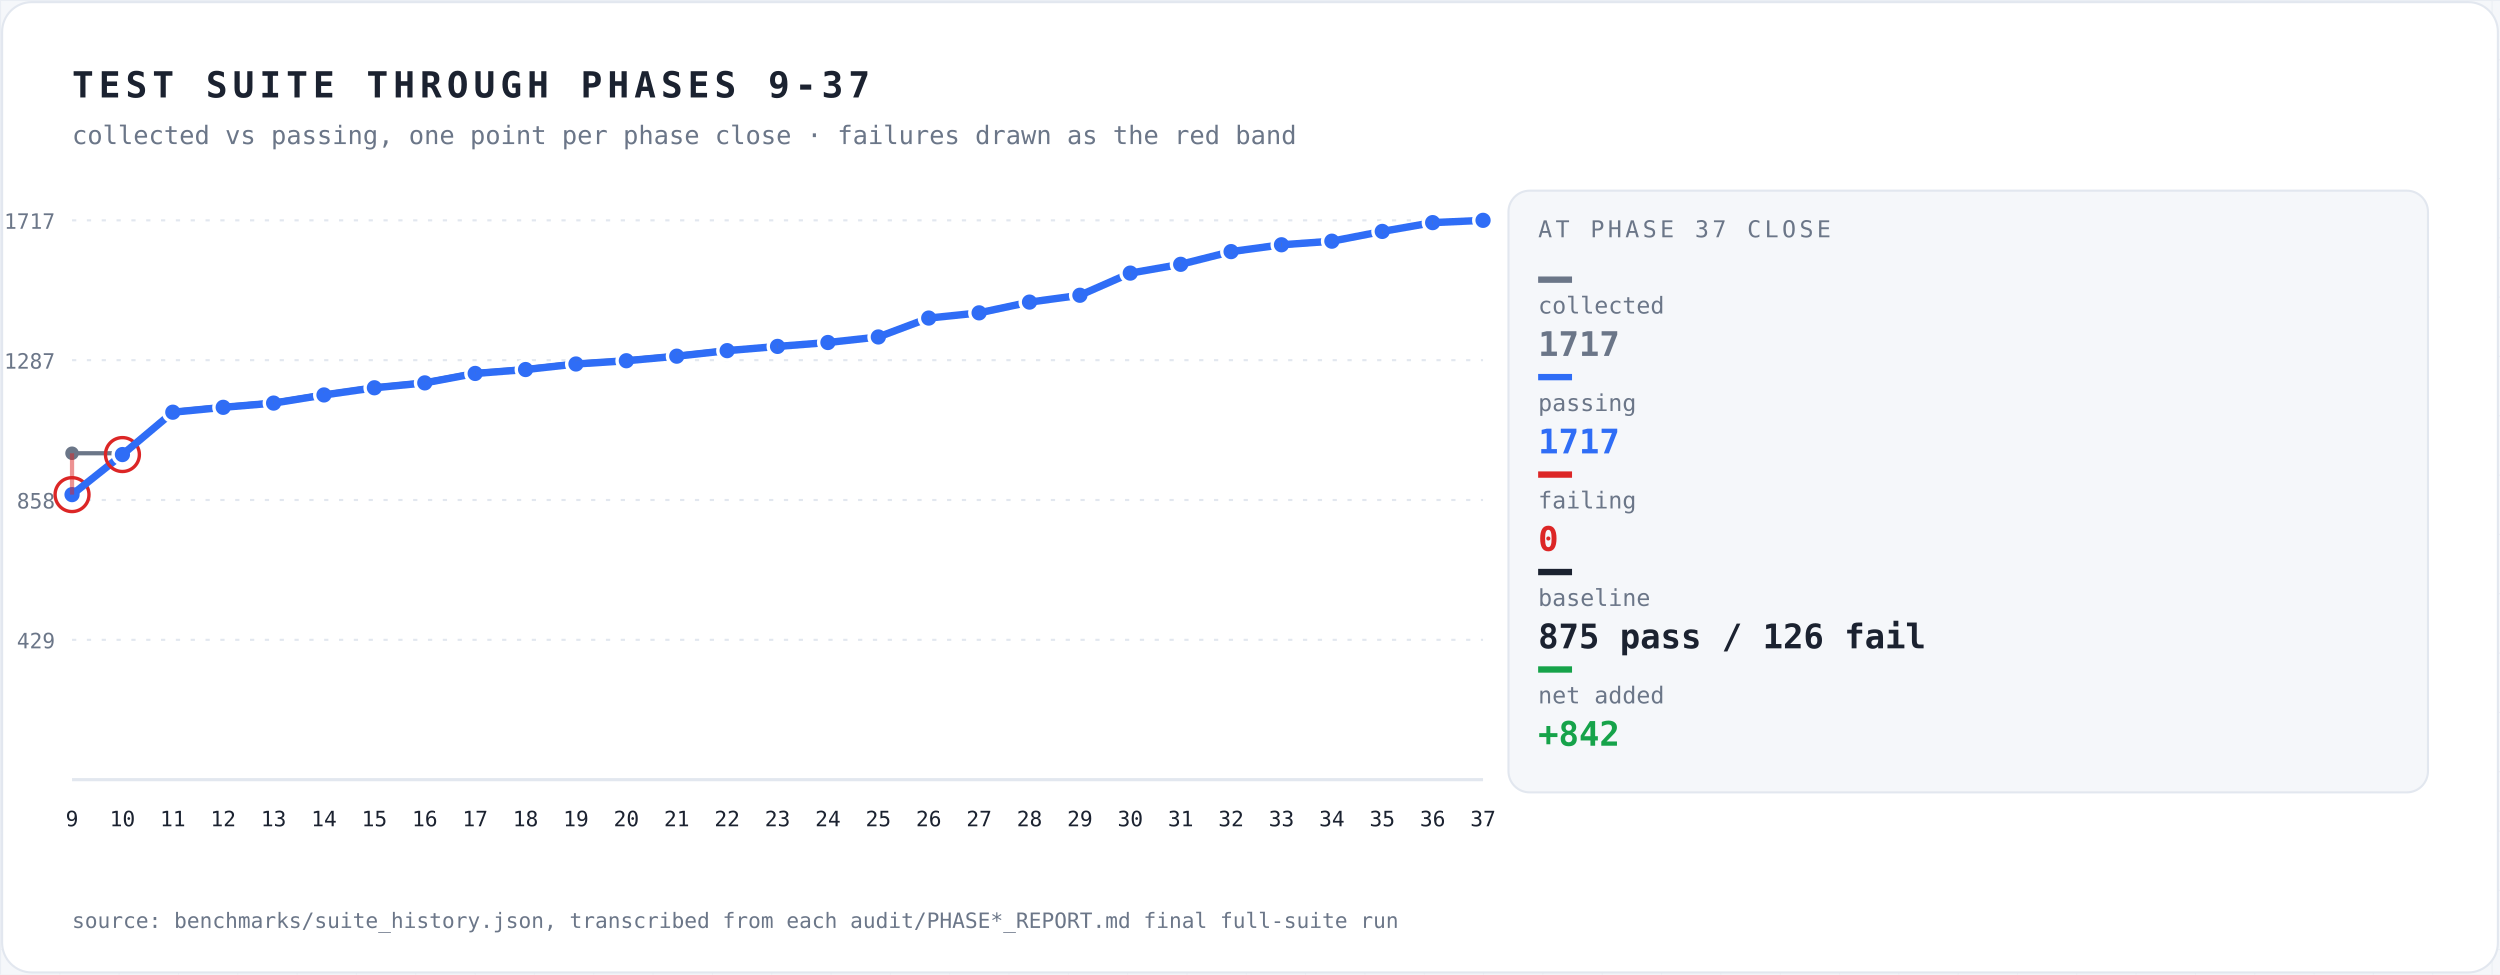
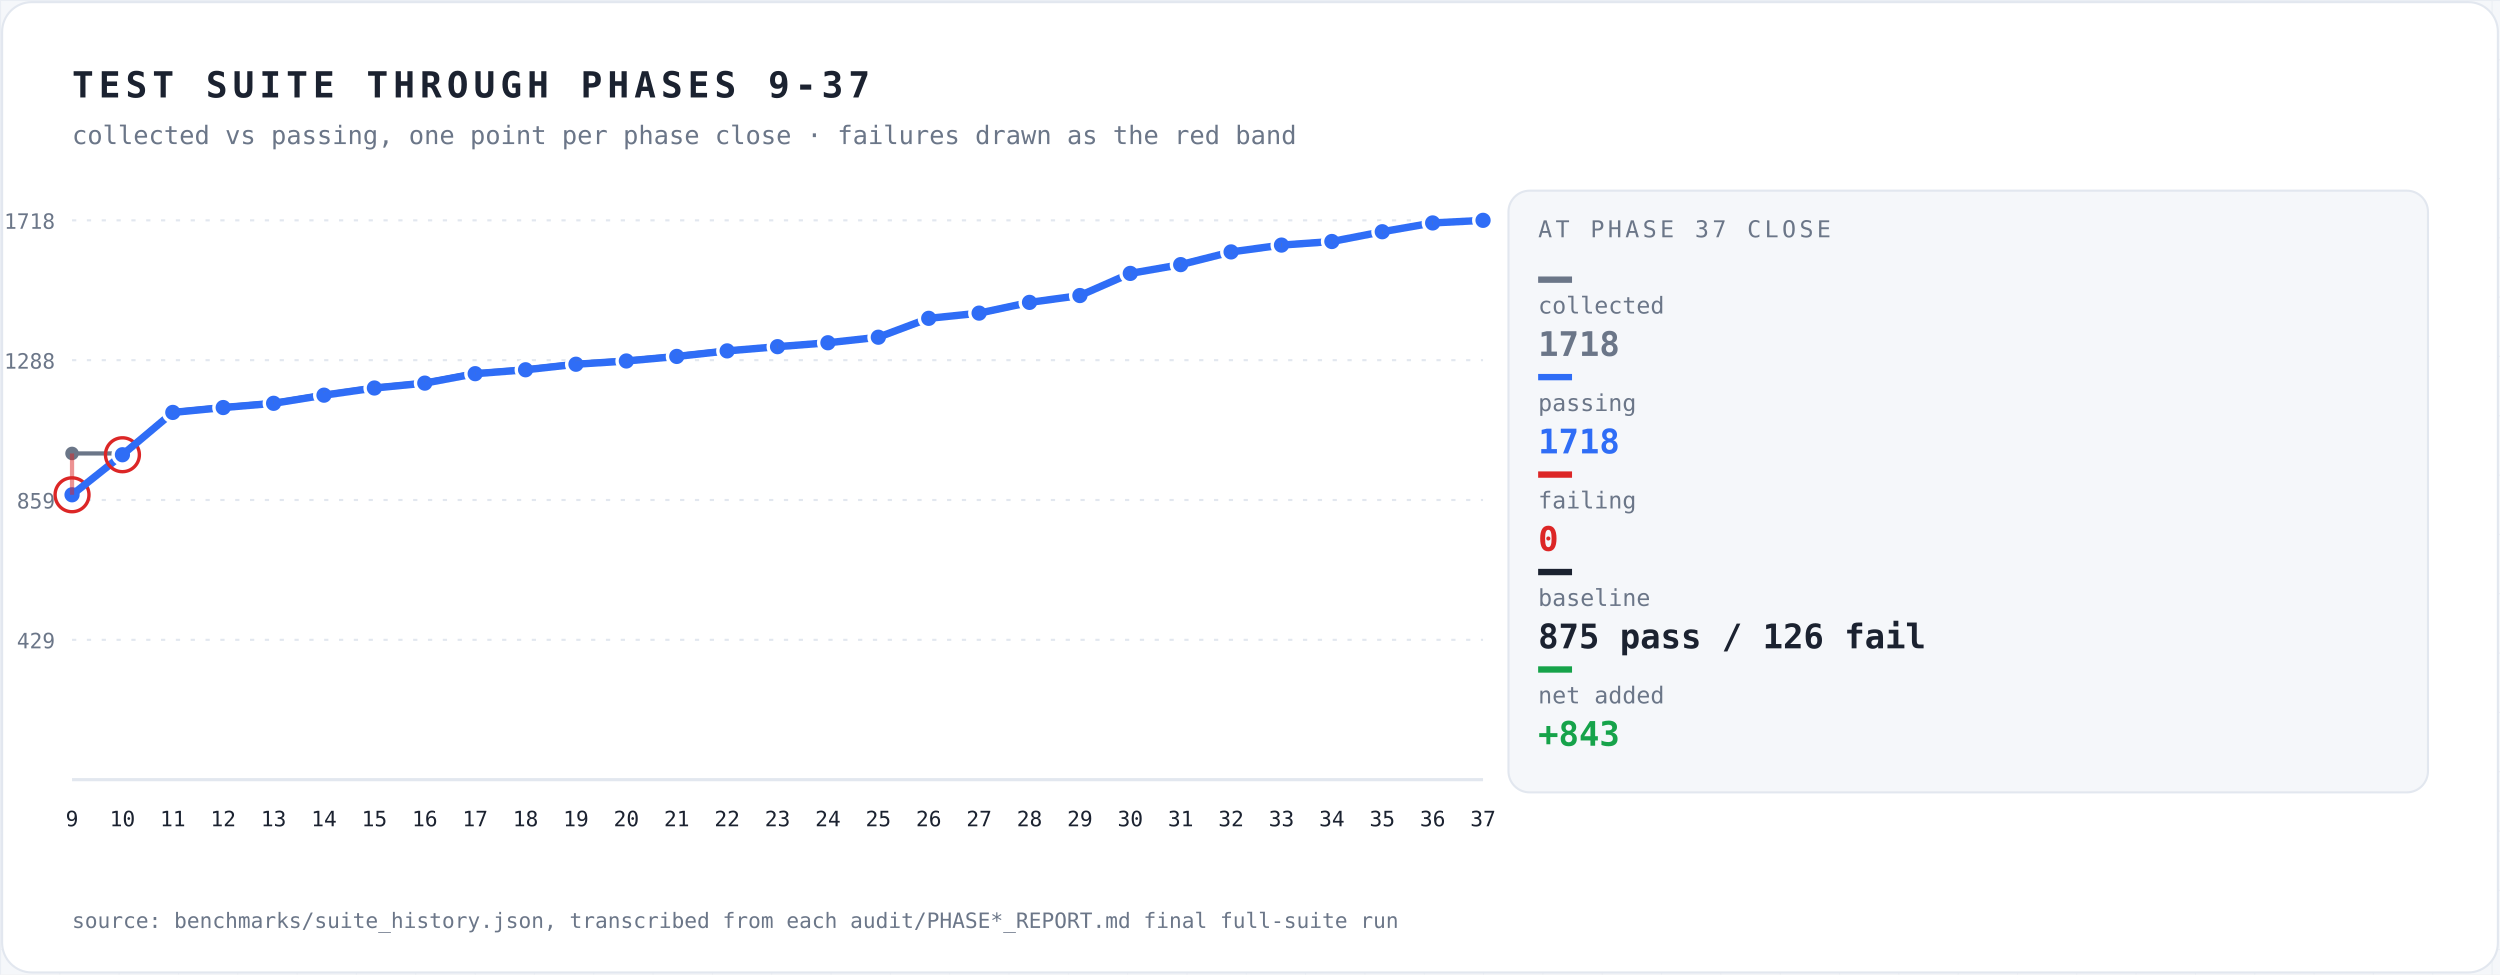
<svg xmlns="http://www.w3.org/2000/svg" width="1180" height="460" viewBox="0 0 1180 460" role="img" aria-label="TEST SUITE THROUGH PHASES 9-37: collected vs passing, one point per phase close · failures drawn as the red band">
  <defs>
    <pattern id="grid" width="28" height="28" patternUnits="userSpaceOnUse">
      <path d="M28 0H0v28" fill="none" stroke="#e2e7ef" stroke-width="1" />
    </pattern>
  </defs>
  <rect width="100%" height="100%" fill="#f5f7fa" />
  <rect width="100%" height="100%" fill="url(#grid)" opacity=".55" />
  <rect x="1" y="1" width="1178" height="458" rx="14" fill="#ffffff" stroke="#e2e7ef" />
  <text x="34" y="46" font-family="ui-monospace, 'SF Mono', Menlo, Consolas, monospace" font-size="17" font-weight="700" letter-spacing="2.4" fill="#1b2230">TEST SUITE THROUGH PHASES 9-37</text>
  <text x="34" y="68" font-family="ui-monospace, 'SF Mono', Menlo, Consolas, monospace" font-size="12" fill="#6b7688">collected vs passing, one point per phase close · failures drawn as the red band</text>
  <line x1="34" y1="368" x2="700" y2="368" stroke="#e2e7ef" stroke-width="1.5" />
  <line x1="34" y1="302.0" x2="700" y2="302.0" stroke="#e2e7ef" stroke-dasharray="2 5" />
  <text x="26" y="306.0" text-anchor="end" font-family="ui-monospace, 'SF Mono', Menlo, Consolas, monospace" font-size="10" fill="#6b7688">429</text>
  <line x1="34" y1="236.0" x2="700" y2="236.0" stroke="#e2e7ef" stroke-dasharray="2 5" />
-   <text x="26" y="240.0" text-anchor="end" font-family="ui-monospace, 'SF Mono', Menlo, Consolas, monospace" font-size="10" fill="#6b7688">858</text>
+   <text x="26" y="240.0" text-anchor="end" font-family="ui-monospace, 'SF Mono', Menlo, Consolas, monospace" font-size="10" fill="#6b7688">859</text>
  <line x1="34" y1="170.0" x2="700" y2="170.0" stroke="#e2e7ef" stroke-dasharray="2 5" />
-   <text x="26" y="174.0" text-anchor="end" font-family="ui-monospace, 'SF Mono', Menlo, Consolas, monospace" font-size="10" fill="#6b7688">1287</text>
+   <text x="26" y="174.0" text-anchor="end" font-family="ui-monospace, 'SF Mono', Menlo, Consolas, monospace" font-size="10" fill="#6b7688">1288</text>
  <line x1="34" y1="104.0" x2="700" y2="104.0" stroke="#e2e7ef" stroke-dasharray="2 5" />
-   <text x="26" y="108.0" text-anchor="end" font-family="ui-monospace, 'SF Mono', Menlo, Consolas, monospace" font-size="10" fill="#6b7688">1717</text>
-   <circle cx="34.0" cy="213.936" r="3.2" fill="#6b7688" />
-   <circle cx="34.0" cy="233.463" r="4.4" fill="#2f6df6" stroke="#ffffff" stroke-width="1.6" />
-   <circle cx="34.0" cy="233.463" r="8" fill="none" stroke="#dc2626" stroke-width="1.6" />
+   <text x="26" y="108.0" text-anchor="end" font-family="ui-monospace, 'SF Mono', Menlo, Consolas, monospace" font-size="10" fill="#6b7688">1718</text>
+   <circle cx="34.0" cy="214.026" r="3.2" fill="#6b7688" />
+   <circle cx="34.0" cy="233.541" r="4.4" fill="#2f6df6" stroke="#ffffff" stroke-width="1.6" />
+   <circle cx="34.0" cy="233.541" r="8" fill="none" stroke="#dc2626" stroke-width="1.6" />
  <text x="34.0" y="390" text-anchor="middle" font-family="ui-monospace, 'SF Mono', Menlo, Consolas, monospace" font-size="10" fill="#1b2230">9</text>
-   <line x1="34.0" y1="213.936" x2="57.786" y2="213.936" stroke="#6b7688" stroke-width="2" />
-   <line x1="34.0" y1="233.463" x2="57.786" y2="214.551" stroke="#2f6df6" stroke-width="3.5" />
-   <line x1="34.0" y1="213.936" x2="34.0" y2="233.463" stroke="#dc2626" stroke-width="2" opacity=".5" />
-   <circle cx="57.786" cy="213.936" r="3.2" fill="#6b7688" />
-   <circle cx="57.786" cy="214.551" r="4.4" fill="#2f6df6" stroke="#ffffff" stroke-width="1.6" />
-   <circle cx="57.786" cy="214.551" r="8" fill="none" stroke="#dc2626" stroke-width="1.6" />
+   <line x1="34.0" y1="214.026" x2="57.786" y2="214.026" stroke="#6b7688" stroke-width="2" />
+   <line x1="34.0" y1="233.541" x2="57.786" y2="214.64" stroke="#2f6df6" stroke-width="3.5" />
+   <line x1="34.0" y1="214.026" x2="34.0" y2="233.541" stroke="#dc2626" stroke-width="2" opacity=".5" />
+   <circle cx="57.786" cy="214.026" r="3.2" fill="#6b7688" />
+   <circle cx="57.786" cy="214.64" r="4.4" fill="#2f6df6" stroke="#ffffff" stroke-width="1.6" />
+   <circle cx="57.786" cy="214.64" r="8" fill="none" stroke="#dc2626" stroke-width="1.6" />
  <text x="57.786" y="390" text-anchor="middle" font-family="ui-monospace, 'SF Mono', Menlo, Consolas, monospace" font-size="10" fill="#1b2230">10</text>
-   <line x1="57.786" y1="213.936" x2="81.571" y2="193.948" stroke="#6b7688" stroke-width="2" />
-   <line x1="57.786" y1="214.551" x2="81.571" y2="194.563" stroke="#2f6df6" stroke-width="3.5" />
-   <circle cx="81.571" cy="193.948" r="3.2" fill="#6b7688" />
-   <circle cx="81.571" cy="194.563" r="4.4" fill="#2f6df6" stroke="#ffffff" stroke-width="1.6" />
+   <line x1="57.786" y1="214.026" x2="81.571" y2="194.049" stroke="#6b7688" stroke-width="2" />
+   <line x1="57.786" y1="214.64" x2="81.571" y2="194.664" stroke="#2f6df6" stroke-width="3.5" />
+   <circle cx="81.571" cy="194.049" r="3.2" fill="#6b7688" />
+   <circle cx="81.571" cy="194.664" r="4.4" fill="#2f6df6" stroke="#ffffff" stroke-width="1.6" />
  <text x="81.571" y="390" text-anchor="middle" font-family="ui-monospace, 'SF Mono', Menlo, Consolas, monospace" font-size="10" fill="#1b2230">11</text>
-   <line x1="81.571" y1="193.948" x2="105.357" y2="191.641" stroke="#6b7688" stroke-width="2" />
-   <line x1="81.571" y1="194.563" x2="105.357" y2="192.256" stroke="#2f6df6" stroke-width="3.5" />
-   <circle cx="105.357" cy="191.641" r="3.2" fill="#6b7688" />
-   <circle cx="105.357" cy="192.256" r="4.4" fill="#2f6df6" stroke="#ffffff" stroke-width="1.6" />
+   <line x1="81.571" y1="194.049" x2="105.357" y2="191.744" stroke="#6b7688" stroke-width="2" />
+   <line x1="81.571" y1="194.664" x2="105.357" y2="192.359" stroke="#2f6df6" stroke-width="3.5" />
+   <circle cx="105.357" cy="191.744" r="3.2" fill="#6b7688" />
+   <circle cx="105.357" cy="192.359" r="4.4" fill="#2f6df6" stroke="#ffffff" stroke-width="1.6" />
  <text x="105.357" y="390" text-anchor="middle" font-family="ui-monospace, 'SF Mono', Menlo, Consolas, monospace" font-size="10" fill="#1b2230">12</text>
-   <line x1="105.357" y1="191.641" x2="129.143" y2="189.642" stroke="#6b7688" stroke-width="2" />
-   <line x1="105.357" y1="192.256" x2="129.143" y2="190.257" stroke="#2f6df6" stroke-width="3.5" />
-   <circle cx="129.143" cy="189.642" r="3.2" fill="#6b7688" />
-   <circle cx="129.143" cy="190.257" r="4.4" fill="#2f6df6" stroke="#ffffff" stroke-width="1.6" />
+   <line x1="105.357" y1="191.744" x2="129.143" y2="189.746" stroke="#6b7688" stroke-width="2" />
+   <line x1="105.357" y1="192.359" x2="129.143" y2="190.361" stroke="#2f6df6" stroke-width="3.5" />
+   <circle cx="129.143" cy="189.746" r="3.2" fill="#6b7688" />
+   <circle cx="129.143" cy="190.361" r="4.4" fill="#2f6df6" stroke="#ffffff" stroke-width="1.6" />
  <text x="129.143" y="390" text-anchor="middle" font-family="ui-monospace, 'SF Mono', Menlo, Consolas, monospace" font-size="10" fill="#1b2230">13</text>
-   <line x1="129.143" y1="189.642" x2="152.929" y2="185.798" stroke="#6b7688" stroke-width="2" />
-   <line x1="129.143" y1="190.257" x2="152.929" y2="186.414" stroke="#2f6df6" stroke-width="3.5" />
-   <circle cx="152.929" cy="185.798" r="3.2" fill="#6b7688" />
-   <circle cx="152.929" cy="186.414" r="4.4" fill="#2f6df6" stroke="#ffffff" stroke-width="1.6" />
+   <line x1="129.143" y1="189.746" x2="152.929" y2="185.905" stroke="#6b7688" stroke-width="2" />
+   <line x1="129.143" y1="190.361" x2="152.929" y2="186.519" stroke="#2f6df6" stroke-width="3.5" />
+   <circle cx="152.929" cy="185.905" r="3.2" fill="#6b7688" />
+   <circle cx="152.929" cy="186.519" r="4.4" fill="#2f6df6" stroke="#ffffff" stroke-width="1.6" />
  <text x="152.929" y="390" text-anchor="middle" font-family="ui-monospace, 'SF Mono', Menlo, Consolas, monospace" font-size="10" fill="#1b2230">14</text>
-   <line x1="152.929" y1="185.798" x2="176.714" y2="182.416" stroke="#6b7688" stroke-width="2" />
-   <line x1="152.929" y1="186.414" x2="176.714" y2="183.031" stroke="#2f6df6" stroke-width="3.5" />
-   <circle cx="176.714" cy="182.416" r="3.2" fill="#6b7688" />
-   <circle cx="176.714" cy="183.031" r="4.4" fill="#2f6df6" stroke="#ffffff" stroke-width="1.6" />
+   <line x1="152.929" y1="185.905" x2="176.714" y2="182.524" stroke="#6b7688" stroke-width="2" />
+   <line x1="152.929" y1="186.519" x2="176.714" y2="183.139" stroke="#2f6df6" stroke-width="3.5" />
+   <circle cx="176.714" cy="182.524" r="3.2" fill="#6b7688" />
+   <circle cx="176.714" cy="183.139" r="4.4" fill="#2f6df6" stroke="#ffffff" stroke-width="1.6" />
  <text x="176.714" y="390" text-anchor="middle" font-family="ui-monospace, 'SF Mono', Menlo, Consolas, monospace" font-size="10" fill="#1b2230">15</text>
-   <line x1="176.714" y1="182.416" x2="200.5" y2="180.109" stroke="#6b7688" stroke-width="2" />
-   <line x1="176.714" y1="183.031" x2="200.5" y2="180.725" stroke="#2f6df6" stroke-width="3.5" />
-   <circle cx="200.5" cy="180.109" r="3.2" fill="#6b7688" />
-   <circle cx="200.5" cy="180.725" r="4.4" fill="#2f6df6" stroke="#ffffff" stroke-width="1.6" />
+   <line x1="176.714" y1="182.524" x2="200.5" y2="180.219" stroke="#6b7688" stroke-width="2" />
+   <line x1="176.714" y1="183.139" x2="200.5" y2="180.834" stroke="#2f6df6" stroke-width="3.5" />
+   <circle cx="200.5" cy="180.219" r="3.2" fill="#6b7688" />
+   <circle cx="200.5" cy="180.834" r="4.4" fill="#2f6df6" stroke="#ffffff" stroke-width="1.6" />
  <text x="200.5" y="390" text-anchor="middle" font-family="ui-monospace, 'SF Mono', Menlo, Consolas, monospace" font-size="10" fill="#1b2230">16</text>
-   <line x1="200.5" y1="180.109" x2="224.286" y2="175.651" stroke="#6b7688" stroke-width="2" />
-   <line x1="200.5" y1="180.725" x2="224.286" y2="176.266" stroke="#2f6df6" stroke-width="3.5" />
-   <circle cx="224.286" cy="175.651" r="3.2" fill="#6b7688" />
-   <circle cx="224.286" cy="176.266" r="4.4" fill="#2f6df6" stroke="#ffffff" stroke-width="1.6" />
+   <line x1="200.5" y1="180.219" x2="224.286" y2="175.763" stroke="#6b7688" stroke-width="2" />
+   <line x1="200.5" y1="180.834" x2="224.286" y2="176.377" stroke="#2f6df6" stroke-width="3.5" />
+   <circle cx="224.286" cy="175.763" r="3.2" fill="#6b7688" />
+   <circle cx="224.286" cy="176.377" r="4.4" fill="#2f6df6" stroke="#ffffff" stroke-width="1.6" />
  <text x="224.286" y="390" text-anchor="middle" font-family="ui-monospace, 'SF Mono', Menlo, Consolas, monospace" font-size="10" fill="#1b2230">17</text>
-   <line x1="224.286" y1="175.651" x2="248.071" y2="173.805" stroke="#6b7688" stroke-width="2" />
-   <line x1="224.286" y1="176.266" x2="248.071" y2="174.421" stroke="#2f6df6" stroke-width="3.5" />
-   <circle cx="248.071" cy="173.805" r="3.2" fill="#6b7688" />
-   <circle cx="248.071" cy="174.421" r="4.4" fill="#2f6df6" stroke="#ffffff" stroke-width="1.6" />
+   <line x1="224.286" y1="175.763" x2="248.071" y2="173.919" stroke="#6b7688" stroke-width="2" />
+   <line x1="224.286" y1="176.377" x2="248.071" y2="174.533" stroke="#2f6df6" stroke-width="3.5" />
+   <circle cx="248.071" cy="173.919" r="3.2" fill="#6b7688" />
+   <circle cx="248.071" cy="174.533" r="4.4" fill="#2f6df6" stroke="#ffffff" stroke-width="1.6" />
  <text x="248.071" y="390" text-anchor="middle" font-family="ui-monospace, 'SF Mono', Menlo, Consolas, monospace" font-size="10" fill="#1b2230">18</text>
-   <line x1="248.071" y1="173.805" x2="271.857" y2="171.192" stroke="#6b7688" stroke-width="2" />
-   <line x1="248.071" y1="174.421" x2="271.857" y2="171.807" stroke="#2f6df6" stroke-width="3.5" />
-   <circle cx="271.857" cy="171.192" r="3.2" fill="#6b7688" />
-   <circle cx="271.857" cy="171.807" r="4.4" fill="#2f6df6" stroke="#ffffff" stroke-width="1.6" />
+   <line x1="248.071" y1="173.919" x2="271.857" y2="171.306" stroke="#6b7688" stroke-width="2" />
+   <line x1="248.071" y1="174.533" x2="271.857" y2="171.921" stroke="#2f6df6" stroke-width="3.5" />
+   <circle cx="271.857" cy="171.306" r="3.2" fill="#6b7688" />
+   <circle cx="271.857" cy="171.921" r="4.4" fill="#2f6df6" stroke="#ffffff" stroke-width="1.6" />
  <text x="271.857" y="390" text-anchor="middle" font-family="ui-monospace, 'SF Mono', Menlo, Consolas, monospace" font-size="10" fill="#1b2230">19</text>
-   <line x1="271.857" y1="171.192" x2="295.643" y2="169.654" stroke="#6b7688" stroke-width="2" />
-   <line x1="271.857" y1="171.807" x2="295.643" y2="170.269" stroke="#2f6df6" stroke-width="3.5" />
-   <circle cx="295.643" cy="169.654" r="3.2" fill="#6b7688" />
-   <circle cx="295.643" cy="170.269" r="4.4" fill="#2f6df6" stroke="#ffffff" stroke-width="1.6" />
+   <line x1="271.857" y1="171.306" x2="295.643" y2="169.769" stroke="#6b7688" stroke-width="2" />
+   <line x1="271.857" y1="171.921" x2="295.643" y2="170.384" stroke="#2f6df6" stroke-width="3.5" />
+   <circle cx="295.643" cy="169.769" r="3.2" fill="#6b7688" />
+   <circle cx="295.643" cy="170.384" r="4.4" fill="#2f6df6" stroke="#ffffff" stroke-width="1.6" />
  <text x="295.643" y="390" text-anchor="middle" font-family="ui-monospace, 'SF Mono', Menlo, Consolas, monospace" font-size="10" fill="#1b2230">20</text>
-   <line x1="295.643" y1="169.654" x2="319.429" y2="167.501" stroke="#6b7688" stroke-width="2" />
-   <line x1="295.643" y1="170.269" x2="319.429" y2="168.116" stroke="#2f6df6" stroke-width="3.5" />
-   <circle cx="319.429" cy="167.501" r="3.2" fill="#6b7688" />
-   <circle cx="319.429" cy="168.116" r="4.4" fill="#2f6df6" stroke="#ffffff" stroke-width="1.6" />
+   <line x1="295.643" y1="169.769" x2="319.429" y2="167.618" stroke="#6b7688" stroke-width="2" />
+   <line x1="295.643" y1="170.384" x2="319.429" y2="168.233" stroke="#2f6df6" stroke-width="3.5" />
+   <circle cx="319.429" cy="167.618" r="3.2" fill="#6b7688" />
+   <circle cx="319.429" cy="168.233" r="4.4" fill="#2f6df6" stroke="#ffffff" stroke-width="1.6" />
  <text x="319.429" y="390" text-anchor="middle" font-family="ui-monospace, 'SF Mono', Menlo, Consolas, monospace" font-size="10" fill="#1b2230">21</text>
-   <line x1="319.429" y1="167.501" x2="343.214" y2="164.888" stroke="#6b7688" stroke-width="2" />
-   <line x1="319.429" y1="168.116" x2="343.214" y2="165.503" stroke="#2f6df6" stroke-width="3.5" />
-   <circle cx="343.214" cy="164.888" r="3.2" fill="#6b7688" />
-   <circle cx="343.214" cy="165.503" r="4.4" fill="#2f6df6" stroke="#ffffff" stroke-width="1.6" />
+   <line x1="319.429" y1="167.618" x2="343.214" y2="165.006" stroke="#6b7688" stroke-width="2" />
+   <line x1="319.429" y1="168.233" x2="343.214" y2="165.62" stroke="#2f6df6" stroke-width="3.5" />
+   <circle cx="343.214" cy="165.006" r="3.2" fill="#6b7688" />
+   <circle cx="343.214" cy="165.62" r="4.4" fill="#2f6df6" stroke="#ffffff" stroke-width="1.6" />
  <text x="343.214" y="390" text-anchor="middle" font-family="ui-monospace, 'SF Mono', Menlo, Consolas, monospace" font-size="10" fill="#1b2230">22</text>
-   <line x1="343.214" y1="164.888" x2="367.0" y2="163.35" stroke="#6b7688" stroke-width="2" />
-   <line x1="343.214" y1="165.503" x2="367.0" y2="163.504" stroke="#2f6df6" stroke-width="3.5" />
-   <circle cx="367.0" cy="163.35" r="3.2" fill="#6b7688" />
-   <circle cx="367.0" cy="163.504" r="4.4" fill="#2f6df6" stroke="#ffffff" stroke-width="1.6" />
+   <line x1="343.214" y1="165.006" x2="367.0" y2="163.469" stroke="#6b7688" stroke-width="2" />
+   <line x1="343.214" y1="165.62" x2="367.0" y2="163.623" stroke="#2f6df6" stroke-width="3.5" />
+   <circle cx="367.0" cy="163.469" r="3.2" fill="#6b7688" />
+   <circle cx="367.0" cy="163.623" r="4.4" fill="#2f6df6" stroke="#ffffff" stroke-width="1.6" />
  <text x="367.0" y="390" text-anchor="middle" font-family="ui-monospace, 'SF Mono', Menlo, Consolas, monospace" font-size="10" fill="#1b2230">23</text>
-   <line x1="367.0" y1="163.35" x2="390.786" y2="161.505" stroke="#6b7688" stroke-width="2" />
-   <line x1="367.0" y1="163.504" x2="390.786" y2="161.659" stroke="#2f6df6" stroke-width="3.5" />
-   <circle cx="390.786" cy="161.505" r="3.2" fill="#6b7688" />
-   <circle cx="390.786" cy="161.659" r="4.4" fill="#2f6df6" stroke="#ffffff" stroke-width="1.6" />
+   <line x1="367.0" y1="163.469" x2="390.786" y2="161.625" stroke="#6b7688" stroke-width="2" />
+   <line x1="367.0" y1="163.623" x2="390.786" y2="161.779" stroke="#2f6df6" stroke-width="3.5" />
+   <circle cx="390.786" cy="161.625" r="3.2" fill="#6b7688" />
+   <circle cx="390.786" cy="161.779" r="4.4" fill="#2f6df6" stroke="#ffffff" stroke-width="1.6" />
  <text x="390.786" y="390" text-anchor="middle" font-family="ui-monospace, 'SF Mono', Menlo, Consolas, monospace" font-size="10" fill="#1b2230">24</text>
-   <line x1="390.786" y1="161.505" x2="414.571" y2="158.891" stroke="#6b7688" stroke-width="2" />
-   <line x1="390.786" y1="161.659" x2="414.571" y2="159.045" stroke="#2f6df6" stroke-width="3.5" />
-   <circle cx="414.571" cy="158.891" r="3.2" fill="#6b7688" />
-   <circle cx="414.571" cy="159.045" r="4.4" fill="#2f6df6" stroke="#ffffff" stroke-width="1.6" />
+   <line x1="390.786" y1="161.625" x2="414.571" y2="159.013" stroke="#6b7688" stroke-width="2" />
+   <line x1="390.786" y1="161.779" x2="414.571" y2="159.166" stroke="#2f6df6" stroke-width="3.5" />
+   <circle cx="414.571" cy="159.013" r="3.2" fill="#6b7688" />
+   <circle cx="414.571" cy="159.166" r="4.4" fill="#2f6df6" stroke="#ffffff" stroke-width="1.6" />
  <text x="414.571" y="390" text-anchor="middle" font-family="ui-monospace, 'SF Mono', Menlo, Consolas, monospace" font-size="10" fill="#1b2230">25</text>
-   <line x1="414.571" y1="158.891" x2="438.357" y2="150.127" stroke="#6b7688" stroke-width="2" />
-   <line x1="414.571" y1="159.045" x2="438.357" y2="150.127" stroke="#2f6df6" stroke-width="3.5" />
-   <circle cx="438.357" cy="150.127" r="3.2" fill="#6b7688" />
-   <circle cx="438.357" cy="150.127" r="4.4" fill="#2f6df6" stroke="#ffffff" stroke-width="1.6" />
+   <line x1="414.571" y1="159.013" x2="438.357" y2="150.254" stroke="#6b7688" stroke-width="2" />
+   <line x1="414.571" y1="159.166" x2="438.357" y2="150.254" stroke="#2f6df6" stroke-width="3.5" />
+   <circle cx="438.357" cy="150.254" r="3.2" fill="#6b7688" />
+   <circle cx="438.357" cy="150.254" r="4.4" fill="#2f6df6" stroke="#ffffff" stroke-width="1.6" />
  <text x="438.357" y="390" text-anchor="middle" font-family="ui-monospace, 'SF Mono', Menlo, Consolas, monospace" font-size="10" fill="#1b2230">26</text>
-   <line x1="438.357" y1="150.127" x2="462.143" y2="147.667" stroke="#6b7688" stroke-width="2" />
-   <line x1="438.357" y1="150.127" x2="462.143" y2="147.667" stroke="#2f6df6" stroke-width="3.5" />
-   <circle cx="462.143" cy="147.667" r="3.2" fill="#6b7688" />
-   <circle cx="462.143" cy="147.667" r="4.4" fill="#2f6df6" stroke="#ffffff" stroke-width="1.6" />
+   <line x1="438.357" y1="150.254" x2="462.143" y2="147.795" stroke="#6b7688" stroke-width="2" />
+   <line x1="438.357" y1="150.254" x2="462.143" y2="147.795" stroke="#2f6df6" stroke-width="3.5" />
+   <circle cx="462.143" cy="147.795" r="3.2" fill="#6b7688" />
+   <circle cx="462.143" cy="147.795" r="4.4" fill="#2f6df6" stroke="#ffffff" stroke-width="1.6" />
  <text x="462.143" y="390" text-anchor="middle" font-family="ui-monospace, 'SF Mono', Menlo, Consolas, monospace" font-size="10" fill="#1b2230">27</text>
-   <line x1="462.143" y1="147.667" x2="485.929" y2="142.593" stroke="#6b7688" stroke-width="2" />
-   <line x1="462.143" y1="147.667" x2="485.929" y2="142.593" stroke="#2f6df6" stroke-width="3.5" />
-   <circle cx="485.929" cy="142.593" r="3.2" fill="#6b7688" />
-   <circle cx="485.929" cy="142.593" r="4.4" fill="#2f6df6" stroke="#ffffff" stroke-width="1.6" />
+   <line x1="462.143" y1="147.795" x2="485.929" y2="142.724" stroke="#6b7688" stroke-width="2" />
+   <line x1="462.143" y1="147.795" x2="485.929" y2="142.724" stroke="#2f6df6" stroke-width="3.5" />
+   <circle cx="485.929" cy="142.724" r="3.2" fill="#6b7688" />
+   <circle cx="485.929" cy="142.724" r="4.4" fill="#2f6df6" stroke="#ffffff" stroke-width="1.6" />
  <text x="485.929" y="390" text-anchor="middle" font-family="ui-monospace, 'SF Mono', Menlo, Consolas, monospace" font-size="10" fill="#1b2230">28</text>
-   <line x1="485.929" y1="142.593" x2="509.714" y2="139.364" stroke="#6b7688" stroke-width="2" />
-   <line x1="485.929" y1="142.593" x2="509.714" y2="139.364" stroke="#2f6df6" stroke-width="3.5" />
-   <circle cx="509.714" cy="139.364" r="3.2" fill="#6b7688" />
-   <circle cx="509.714" cy="139.364" r="4.4" fill="#2f6df6" stroke="#ffffff" stroke-width="1.6" />
+   <line x1="485.929" y1="142.724" x2="509.714" y2="139.497" stroke="#6b7688" stroke-width="2" />
+   <line x1="485.929" y1="142.724" x2="509.714" y2="139.497" stroke="#2f6df6" stroke-width="3.5" />
+   <circle cx="509.714" cy="139.497" r="3.2" fill="#6b7688" />
+   <circle cx="509.714" cy="139.497" r="4.4" fill="#2f6df6" stroke="#ffffff" stroke-width="1.6" />
  <text x="509.714" y="390" text-anchor="middle" font-family="ui-monospace, 'SF Mono', Menlo, Consolas, monospace" font-size="10" fill="#1b2230">29</text>
-   <line x1="509.714" y1="139.364" x2="533.5" y2="128.909" stroke="#6b7688" stroke-width="2" />
-   <line x1="509.714" y1="139.364" x2="533.5" y2="128.909" stroke="#2f6df6" stroke-width="3.5" />
-   <circle cx="533.5" cy="128.909" r="3.2" fill="#6b7688" />
-   <circle cx="533.5" cy="128.909" r="4.4" fill="#2f6df6" stroke="#ffffff" stroke-width="1.6" />
+   <line x1="509.714" y1="139.497" x2="533.5" y2="129.048" stroke="#6b7688" stroke-width="2" />
+   <line x1="509.714" y1="139.497" x2="533.5" y2="129.048" stroke="#2f6df6" stroke-width="3.5" />
+   <circle cx="533.5" cy="129.048" r="3.2" fill="#6b7688" />
+   <circle cx="533.5" cy="129.048" r="4.4" fill="#2f6df6" stroke="#ffffff" stroke-width="1.6" />
  <text x="533.5" y="390" text-anchor="middle" font-family="ui-monospace, 'SF Mono', Menlo, Consolas, monospace" font-size="10" fill="#1b2230">30</text>
-   <line x1="533.5" y1="128.909" x2="557.286" y2="124.757" stroke="#6b7688" stroke-width="2" />
-   <line x1="533.5" y1="128.909" x2="557.286" y2="124.757" stroke="#2f6df6" stroke-width="3.5" />
-   <circle cx="557.286" cy="124.757" r="3.2" fill="#6b7688" />
-   <circle cx="557.286" cy="124.757" r="4.4" fill="#2f6df6" stroke="#ffffff" stroke-width="1.6" />
+   <line x1="533.5" y1="129.048" x2="557.286" y2="124.899" stroke="#6b7688" stroke-width="2" />
+   <line x1="533.5" y1="129.048" x2="557.286" y2="124.899" stroke="#2f6df6" stroke-width="3.5" />
+   <circle cx="557.286" cy="124.899" r="3.2" fill="#6b7688" />
+   <circle cx="557.286" cy="124.899" r="4.4" fill="#2f6df6" stroke="#ffffff" stroke-width="1.6" />
  <text x="557.286" y="390" text-anchor="middle" font-family="ui-monospace, 'SF Mono', Menlo, Consolas, monospace" font-size="10" fill="#1b2230">31</text>
-   <line x1="557.286" y1="124.757" x2="581.071" y2="118.761" stroke="#6b7688" stroke-width="2" />
-   <line x1="557.286" y1="124.757" x2="581.071" y2="118.761" stroke="#2f6df6" stroke-width="3.5" />
-   <circle cx="581.071" cy="118.761" r="3.2" fill="#6b7688" />
-   <circle cx="581.071" cy="118.761" r="4.4" fill="#2f6df6" stroke="#ffffff" stroke-width="1.6" />
+   <line x1="557.286" y1="124.899" x2="581.071" y2="118.906" stroke="#6b7688" stroke-width="2" />
+   <line x1="557.286" y1="124.899" x2="581.071" y2="118.906" stroke="#2f6df6" stroke-width="3.5" />
+   <circle cx="581.071" cy="118.906" r="3.2" fill="#6b7688" />
+   <circle cx="581.071" cy="118.906" r="4.4" fill="#2f6df6" stroke="#ffffff" stroke-width="1.6" />
  <text x="581.071" y="390" text-anchor="middle" font-family="ui-monospace, 'SF Mono', Menlo, Consolas, monospace" font-size="10" fill="#1b2230">32</text>
-   <line x1="581.071" y1="118.761" x2="604.857" y2="115.532" stroke="#6b7688" stroke-width="2" />
-   <line x1="581.071" y1="118.761" x2="604.857" y2="115.532" stroke="#2f6df6" stroke-width="3.5" />
-   <circle cx="604.857" cy="115.532" r="3.2" fill="#6b7688" />
-   <circle cx="604.857" cy="115.532" r="4.4" fill="#2f6df6" stroke="#ffffff" stroke-width="1.6" />
+   <line x1="581.071" y1="118.906" x2="604.857" y2="115.679" stroke="#6b7688" stroke-width="2" />
+   <line x1="581.071" y1="118.906" x2="604.857" y2="115.679" stroke="#2f6df6" stroke-width="3.5" />
+   <circle cx="604.857" cy="115.679" r="3.2" fill="#6b7688" />
+   <circle cx="604.857" cy="115.679" r="4.4" fill="#2f6df6" stroke="#ffffff" stroke-width="1.6" />
  <text x="604.857" y="390" text-anchor="middle" font-family="ui-monospace, 'SF Mono', Menlo, Consolas, monospace" font-size="10" fill="#1b2230">33</text>
-   <line x1="604.857" y1="115.532" x2="628.643" y2="113.84" stroke="#6b7688" stroke-width="2" />
-   <line x1="604.857" y1="115.532" x2="628.643" y2="113.84" stroke="#2f6df6" stroke-width="3.5" />
-   <circle cx="628.643" cy="113.84" r="3.2" fill="#6b7688" />
-   <circle cx="628.643" cy="113.84" r="4.4" fill="#2f6df6" stroke="#ffffff" stroke-width="1.6" />
+   <line x1="604.857" y1="115.679" x2="628.643" y2="113.988" stroke="#6b7688" stroke-width="2" />
+   <line x1="604.857" y1="115.679" x2="628.643" y2="113.988" stroke="#2f6df6" stroke-width="3.5" />
+   <circle cx="628.643" cy="113.988" r="3.2" fill="#6b7688" />
+   <circle cx="628.643" cy="113.988" r="4.4" fill="#2f6df6" stroke="#ffffff" stroke-width="1.6" />
  <text x="628.643" y="390" text-anchor="middle" font-family="ui-monospace, 'SF Mono', Menlo, Consolas, monospace" font-size="10" fill="#1b2230">34</text>
-   <line x1="628.643" y1="113.84" x2="652.429" y2="109.228" stroke="#6b7688" stroke-width="2" />
-   <line x1="628.643" y1="113.84" x2="652.429" y2="109.228" stroke="#2f6df6" stroke-width="3.5" />
-   <circle cx="652.429" cy="109.228" r="3.2" fill="#6b7688" />
-   <circle cx="652.429" cy="109.228" r="4.4" fill="#2f6df6" stroke="#ffffff" stroke-width="1.6" />
+   <line x1="628.643" y1="113.988" x2="652.429" y2="109.378" stroke="#6b7688" stroke-width="2" />
+   <line x1="628.643" y1="113.988" x2="652.429" y2="109.378" stroke="#2f6df6" stroke-width="3.5" />
+   <circle cx="652.429" cy="109.378" r="3.2" fill="#6b7688" />
+   <circle cx="652.429" cy="109.378" r="4.4" fill="#2f6df6" stroke="#ffffff" stroke-width="1.6" />
  <text x="652.429" y="390" text-anchor="middle" font-family="ui-monospace, 'SF Mono', Menlo, Consolas, monospace" font-size="10" fill="#1b2230">35</text>
-   <line x1="652.429" y1="109.228" x2="676.214" y2="105.076" stroke="#6b7688" stroke-width="2" />
-   <line x1="652.429" y1="109.228" x2="676.214" y2="105.076" stroke="#2f6df6" stroke-width="3.5" />
-   <circle cx="676.214" cy="105.076" r="3.2" fill="#6b7688" />
-   <circle cx="676.214" cy="105.076" r="4.4" fill="#2f6df6" stroke="#ffffff" stroke-width="1.6" />
+   <line x1="652.429" y1="109.378" x2="676.214" y2="105.229" stroke="#6b7688" stroke-width="2" />
+   <line x1="652.429" y1="109.378" x2="676.214" y2="105.229" stroke="#2f6df6" stroke-width="3.5" />
+   <circle cx="676.214" cy="105.229" r="3.2" fill="#6b7688" />
+   <circle cx="676.214" cy="105.229" r="4.4" fill="#2f6df6" stroke="#ffffff" stroke-width="1.6" />
  <text x="676.214" y="390" text-anchor="middle" font-family="ui-monospace, 'SF Mono', Menlo, Consolas, monospace" font-size="10" fill="#1b2230">36</text>
-   <line x1="676.214" y1="105.076" x2="700.0" y2="104.0" stroke="#6b7688" stroke-width="2" />
-   <line x1="676.214" y1="105.076" x2="700.0" y2="104.0" stroke="#2f6df6" stroke-width="3.5" />
+   <line x1="676.214" y1="105.229" x2="700.0" y2="104.0" stroke="#6b7688" stroke-width="2" />
+   <line x1="676.214" y1="105.229" x2="700.0" y2="104.0" stroke="#2f6df6" stroke-width="3.5" />
  <circle cx="700.0" cy="104.0" r="3.2" fill="#6b7688" />
  <circle cx="700.0" cy="104.0" r="4.4" fill="#2f6df6" stroke="#ffffff" stroke-width="1.6" />
  <text x="700.0" y="390" text-anchor="middle" font-family="ui-monospace, 'SF Mono', Menlo, Consolas, monospace" font-size="10" fill="#1b2230">37</text>
  <rect x="712" y="90" width="434" height="284" rx="10" fill="#f5f7fa" stroke="#e2e7ef" />
  <text x="726" y="112" font-family="ui-monospace, 'SF Mono', Menlo, Consolas, monospace" font-size="11" letter-spacing="1.6" fill="#6b7688">AT PHASE 37 CLOSE</text>
  <line x1="726" y1="132" x2="742" y2="132" stroke="#6b7688" stroke-width="3" />
  <text x="726" y="148" font-family="ui-monospace, 'SF Mono', Menlo, Consolas, monospace" font-size="11" fill="#6b7688">collected</text>
-   <text x="726" y="168" font-family="ui-monospace, 'SF Mono', Menlo, Consolas, monospace" font-size="16" font-weight="700" fill="#6b7688">1717</text>
+   <text x="726" y="168" font-family="ui-monospace, 'SF Mono', Menlo, Consolas, monospace" font-size="16" font-weight="700" fill="#6b7688">1718</text>
  <line x1="726" y1="178" x2="742" y2="178" stroke="#2f6df6" stroke-width="3" />
  <text x="726" y="194" font-family="ui-monospace, 'SF Mono', Menlo, Consolas, monospace" font-size="11" fill="#6b7688">passing</text>
-   <text x="726" y="214" font-family="ui-monospace, 'SF Mono', Menlo, Consolas, monospace" font-size="16" font-weight="700" fill="#2f6df6">1717</text>
+   <text x="726" y="214" font-family="ui-monospace, 'SF Mono', Menlo, Consolas, monospace" font-size="16" font-weight="700" fill="#2f6df6">1718</text>
  <line x1="726" y1="224" x2="742" y2="224" stroke="#dc2626" stroke-width="3" />
  <text x="726" y="240" font-family="ui-monospace, 'SF Mono', Menlo, Consolas, monospace" font-size="11" fill="#6b7688">failing</text>
  <text x="726" y="260" font-family="ui-monospace, 'SF Mono', Menlo, Consolas, monospace" font-size="16" font-weight="700" fill="#dc2626">0</text>
  <line x1="726" y1="270" x2="742" y2="270" stroke="#1b2230" stroke-width="3" />
  <text x="726" y="286" font-family="ui-monospace, 'SF Mono', Menlo, Consolas, monospace" font-size="11" fill="#6b7688">baseline</text>
  <text x="726" y="306" font-family="ui-monospace, 'SF Mono', Menlo, Consolas, monospace" font-size="16" font-weight="700" fill="#1b2230">875 pass / 126 fail</text>
  <line x1="726" y1="316" x2="742" y2="316" stroke="#16a34a" stroke-width="3" />
  <text x="726" y="332" font-family="ui-monospace, 'SF Mono', Menlo, Consolas, monospace" font-size="11" fill="#6b7688">net added</text>
-   <text x="726" y="352" font-family="ui-monospace, 'SF Mono', Menlo, Consolas, monospace" font-size="16" font-weight="700" fill="#16a34a">+842</text>
+   <text x="726" y="352" font-family="ui-monospace, 'SF Mono', Menlo, Consolas, monospace" font-size="16" font-weight="700" fill="#16a34a">+843</text>
  <text x="34" y="438" font-family="ui-monospace, 'SF Mono', Menlo, Consolas, monospace" font-size="10" fill="#6b7688">source: benchmarks/suite_history.json, transcribed from each audit/PHASE*_REPORT.md final full-suite run</text>
</svg>
